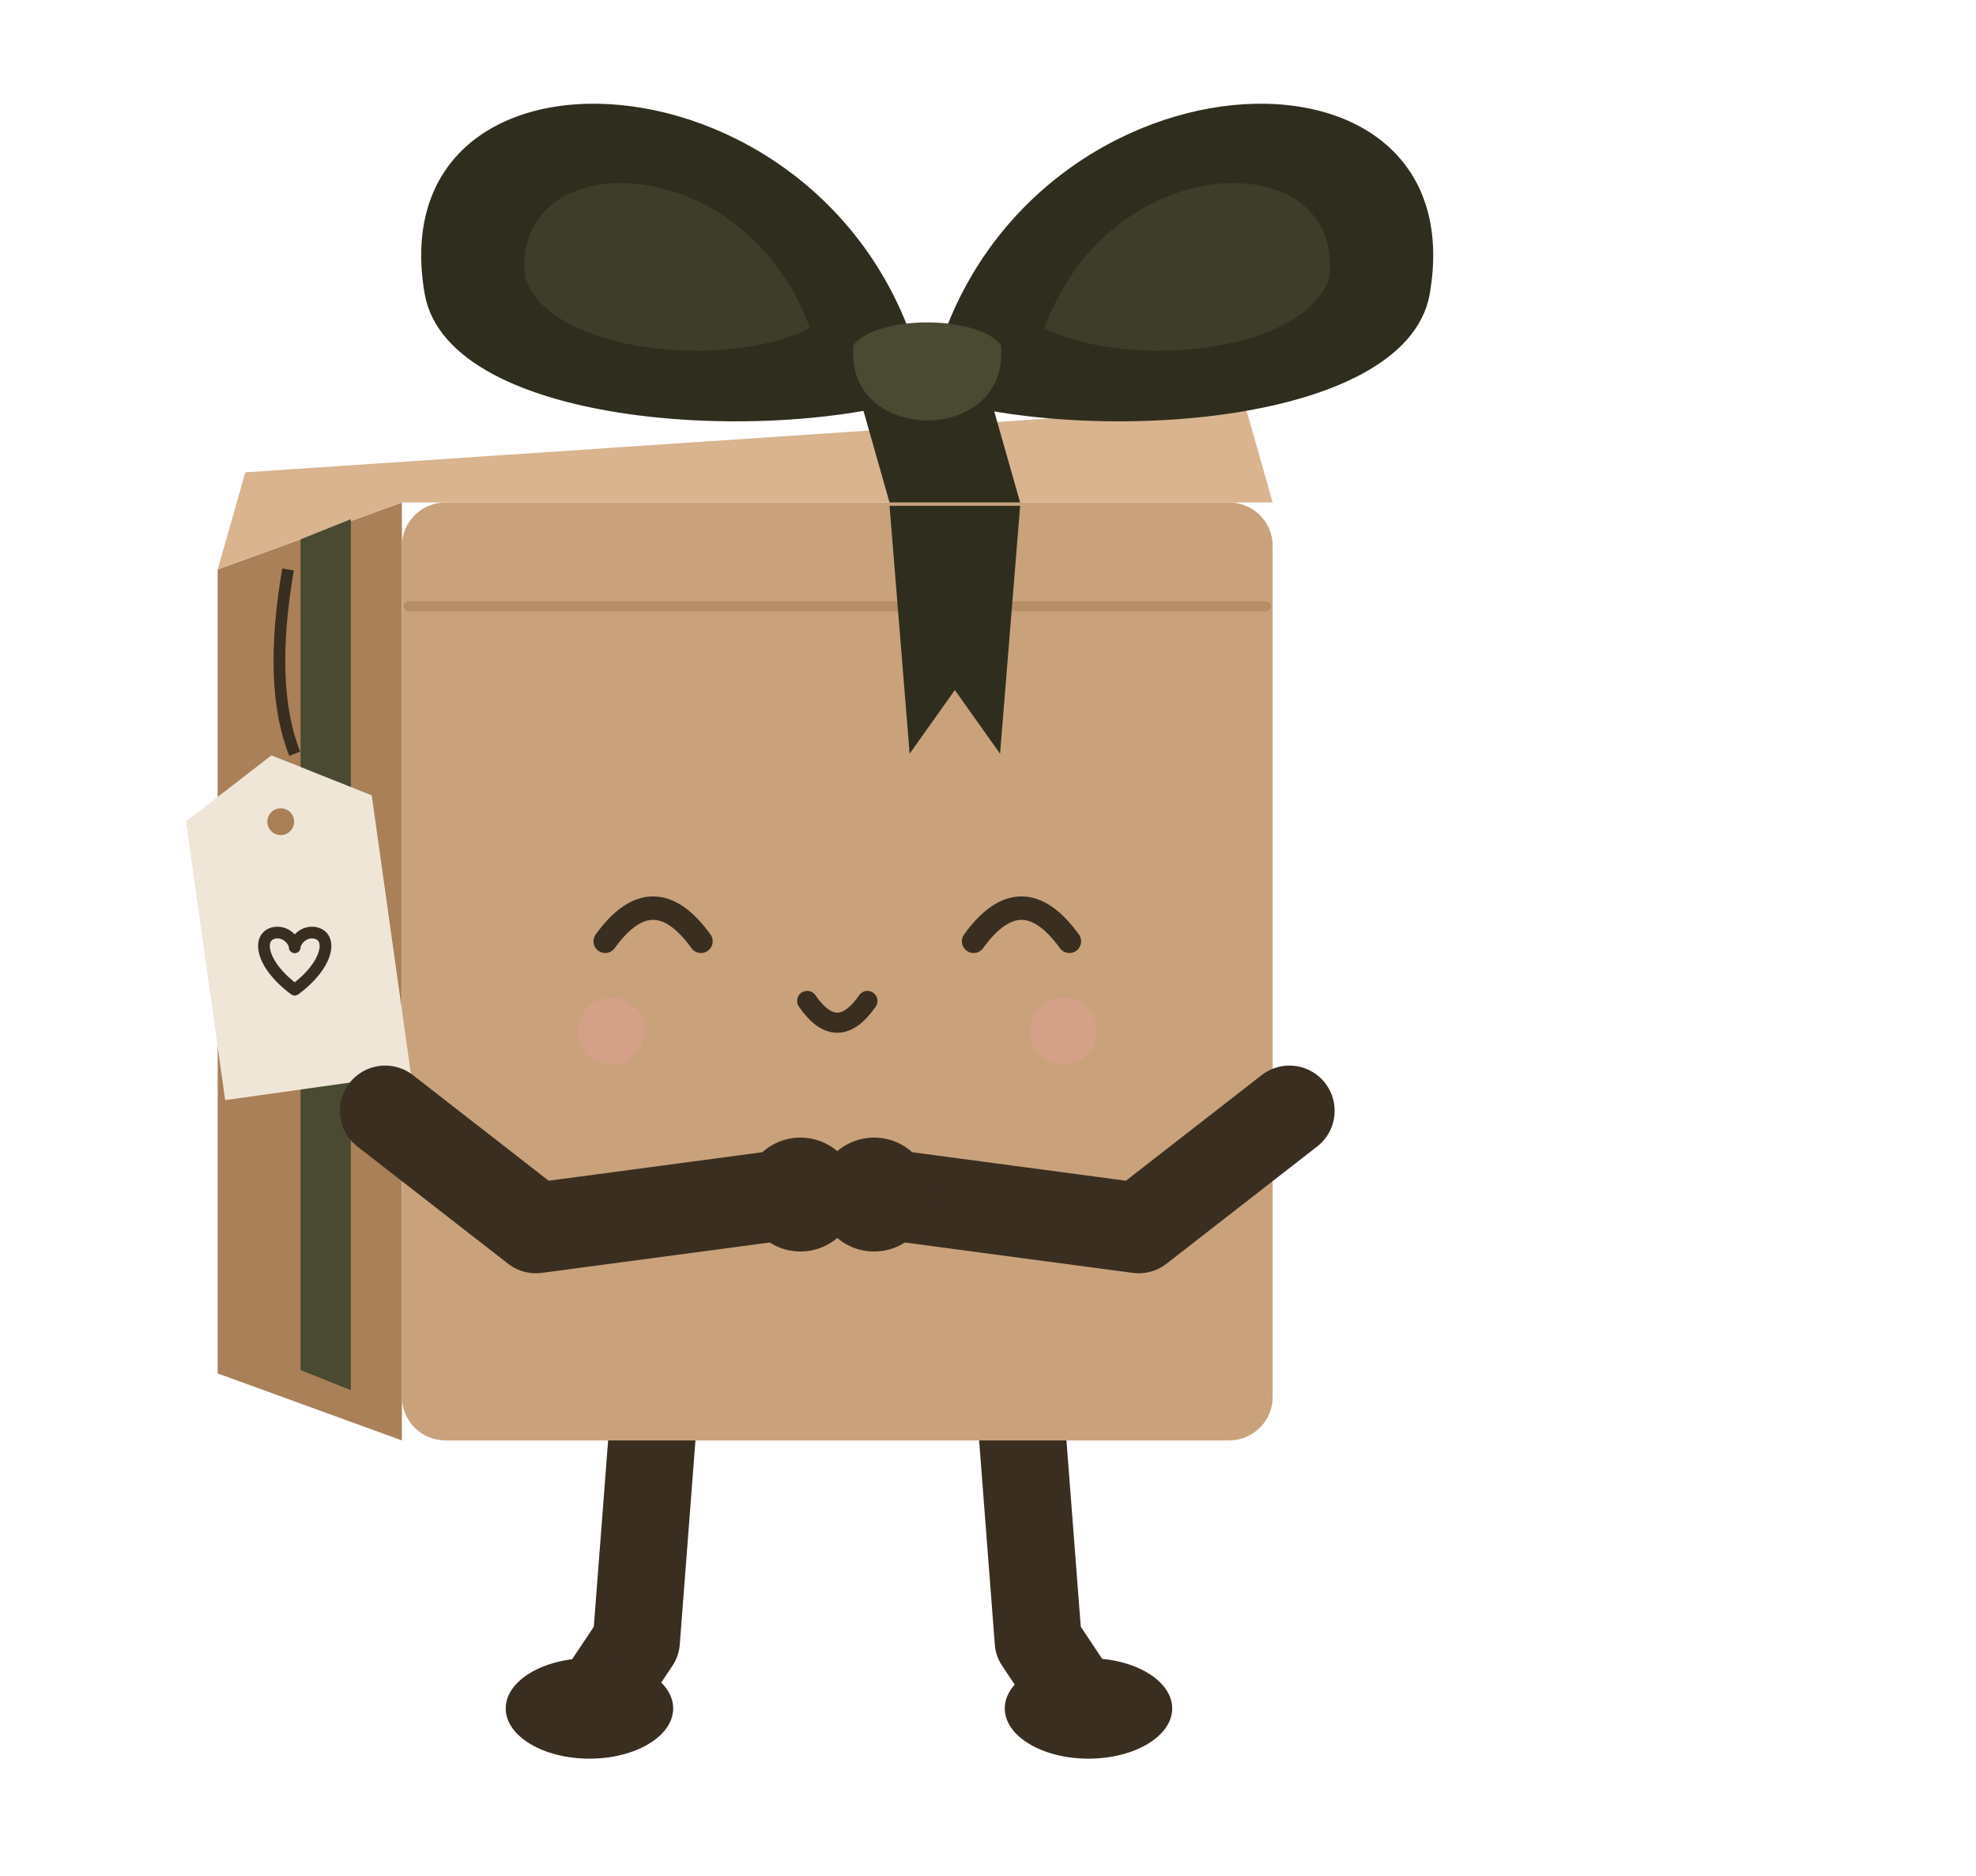
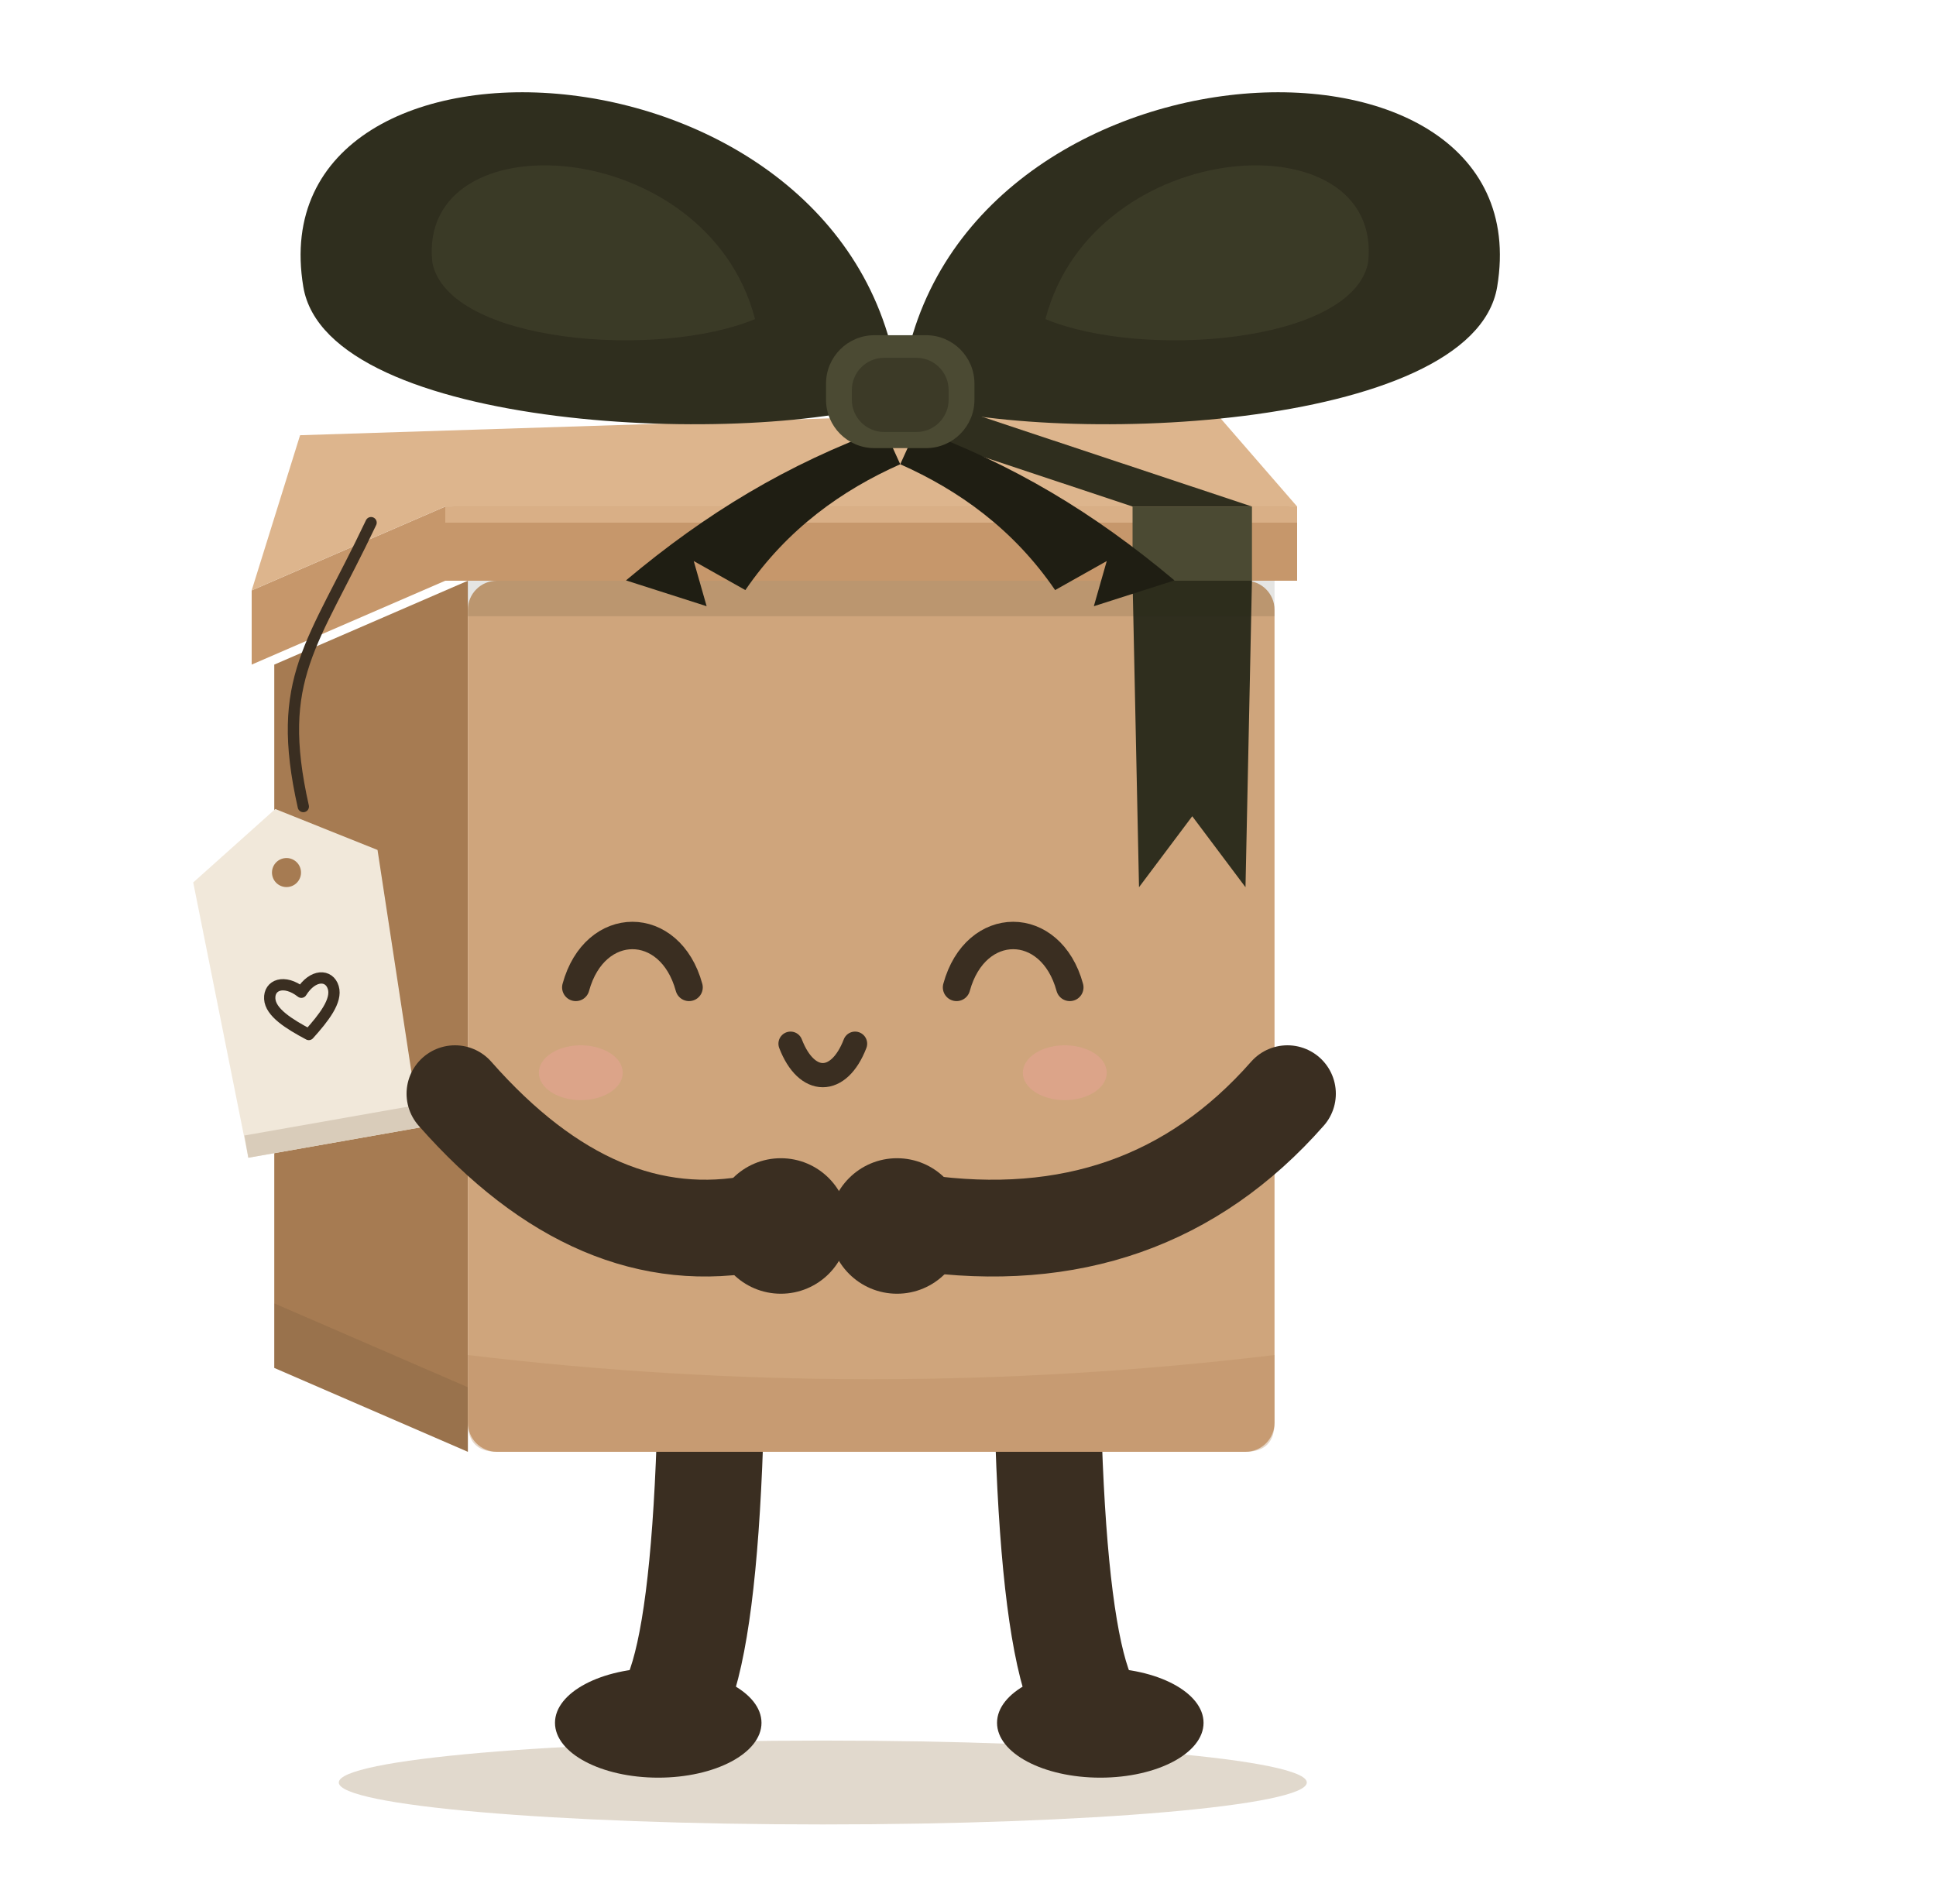
- <svg xmlns="http://www.w3.org/2000/svg" viewBox="60 80 1180 1120" width="1180" height="1120" role="img" aria-label="Mascote Seu Mimo Studio, agradecido">
+ <svg xmlns="http://www.w3.org/2000/svg" viewBox="40 40 1200 1180" width="1200" height="1180" role="img" aria-label="Mascote Seu Mimo Studio, agradecido">
  <g id="mascote-agradecido">
-     <path d="M450,930 L440,1060 L420,1090" fill="none" stroke="#3A2E21" stroke-width="52" stroke-linecap="round" stroke-linejoin="round" />
-     <ellipse cx="412" cy="1100" rx="50" ry="30" fill="#3A2E21" />
-     <path d="M670,930 L680,1060 L700,1090" fill="none" stroke="#3A2E21" stroke-width="52" stroke-linecap="round" stroke-linejoin="round" />
-     <ellipse cx="710" cy="1100" rx="50" ry="30" fill="#3A2E21" />
-     <g id="corpo" transform="rotate(0 560.0 940)">
-       <path d="M190,420 L300,380 L300,940 L190,900 Z" fill="#A98058" />
-       <path d="M190,420 L300,380 L820,380 L803.5,322 L206.5,362 Z" fill="#D9B48F" />
-       <rect x="300" y="380" width="520" height="560" rx="26" ry="26" fill="#C9A27B" />
-       <path d="M591.2,380 L669.2,380 L652.7,322 L574.7,322 Z" fill="#2F2E1E" />
-       <path d="M239.5,402 L269.5,390 L269.5,910 L239.5,898 Z" fill="#4A4931" />
-       <path d="M304,442 L816,442" fill="none" stroke="#A98058" stroke-width="6" stroke-linecap="round" opacity=".6" />
-       <path d="M591.2,382 L669.2,382 L657.2,530 L630.2,492 L603.2,530 Z" fill="#2F2E1E" />
-       <path d="M613.7,316 C573.7,106 283.7,86 313.7,256 C328.7,336 523.7,346 613.7,316 Z" fill="#2F2E1E" />
-       <path d="M543.7,276 C503.7,166 363.7,166 373.7,246 C388.7,291 493.7,301 543.7,276 Z" fill="#4A4931" opacity=".55" />
-       <path d="M613.7,316 C653.7,106 943.7,86 913.7,256 C898.7,336 703.7,346 613.7,316 Z" fill="#2F2E1E" />
-       <path d="M683.7,276 C723.7,166 863.7,166 853.7,246 C838.7,291 733.7,301 683.7,276 Z" fill="#4A4931" opacity=".55" />
-       <path d="M569.7,286 C563.7,346 663.7,346 657.7,286 C643.7,268 583.7,268 569.7,286 Z" fill="#4A4931" />
-       <path d="M232,420 Q220,490 236,530" fill="none" stroke="#3A2E21" stroke-width="7" />
-       <path d="M236,530 L292,562 L292,730 L180,730 L180,562 Z" fill="#EFE6D8" transform="rotate(-8 236 630)" />
-       <circle cx="236" cy="570" r="8" fill="#A98058" transform="rotate(-8 236 630)" />
-       <path d="M236,670.9 C215.1,655.5 212.9,637.9 225.0,636.8 C231.6,636.36 236,642.3 236,645.6 C236,642.3 240.4,636.36 247.0,636.8 C259.1,637.9 256.9,655.5 236,670.9 Z" fill="none" stroke="#3A2E21" stroke-width="7" stroke-linejoin="round" />
-       <path d="M421.4,642.0 Q450.0,602.4 478.6,642.0" fill="none" stroke="#3A2E21" stroke-width="14.0" stroke-linecap="round" />
-       <path d="M641.4,642.0 Q670.0,602.4 698.6,642.0" fill="none" stroke="#3A2E21" stroke-width="14.0" stroke-linecap="round" />
-       <circle cx="425.0" cy="695.6" r="20" fill="#D9A08C" opacity=".7" />
-       <circle cx="695.0" cy="695.6" r="20" fill="#D9A08C" opacity=".7" />
-       <path d="M542.0,677.6 Q560.0,703.6 578.0,677.6" fill="none" stroke="#3A2E21" stroke-width="12.0" stroke-linecap="round" />
-       <path d="M290,743.2 L380,813.2 L530.0,793.2" fill="none" stroke="#3A2E21" stroke-width="54" stroke-linecap="round" stroke-linejoin="round" />
-       <path d="M830,743.2 L740,813.2 L590.0,793.2" fill="none" stroke="#3A2E21" stroke-width="54" stroke-linecap="round" stroke-linejoin="round" />
-       <circle cx="538.0" cy="793.2" r="34" fill="#3A2E21" />
-       <circle cx="582.0" cy="793.2" r="34" fill="#3A2E21" />
+     <ellipse cx="550.0" cy="1145" rx="300" ry="26" fill="#C9B9A4" opacity=".55" />
+     <path d="M480,934 Q476,1050 460,1090" fill="none" stroke="#3A2E21" stroke-width="66" stroke-linecap="round" stroke-linejoin="round" />
+     <ellipse cx="448" cy="1108" rx="64" ry="34" fill="#3A2E21" />
+     <path d="M690,934 Q694,1050 710,1090" fill="none" stroke="#3A2E21" stroke-width="66" stroke-linecap="round" stroke-linejoin="round" />
+     <ellipse cx="722" cy="1108" rx="64" ry="34" fill="#3A2E21" />
+     <g id="corpo" transform="rotate(0 580.0 1100)">
+       <path d="M210,452 L330,400 L330,940 L210,888 Z" fill="#A67B52" />
+       <path d="M210,848 L330,900 L330,940 L210,888 Z" fill="#1F1E13" opacity=".10" />
+       <rect x="330" y="400" width="500" height="540" rx="18" fill="#CFA57C" />
+       <path d="M330,880 Q580.0,910 830,880 L830,922 Q830,940 812,940 L348,940 Q330,940 330,922 Z" fill="#B88A5E" opacity=".35" />
+       <path d="M196,406 L316,354 L844,354 L844,400 L316,400 L196,452 Z" fill="#C6976B" />
+       <path d="M196,406 L226.0,309.8 L790.0,291.8 L844,354 L316,354 Z" fill="#DDB58D" />
+       <rect x="316" y="354" width="528" height="46" rx="6" fill="#C6976B" />
+       <rect x="316" y="354" width="528" height="10" fill="#DDB58D" opacity=".8" />
+       <path d="M561.0,293.8 L635.0,293.8 L816,354 L742,354 Z" fill="#2F2E1E" />
+       <rect x="742" y="354" width="74" height="46" fill="#4B4A33" />
+       <path d="M742,400 L816,400 L812,590 L779.0,546 L746,590 Z" fill="#2F2E1E" />
+       <rect x="330" y="400" width="500" height="22" fill="#1F1E13" opacity=".12" />
+       <path d="M598.0,287.8 C578.0,57.8 198.0,37.8 228.0,217.8 C243.0,307.8 508.0,317.8 598.0,287.8 Z" fill="#2F2E1E" />
+       <path d="M508.0,237.8 C478.0,122.8 298.0,112.8 308.0,202.8 C318.0,252.8 448.0,262.8 508.0,237.8 Z" fill="#4B4A33" opacity=".42" />
+       <path d="M588.0,305.8 C528.0,327.8 478.0,357.8 428.0,399.8 L478.0,415.8 L470.0,387.8 L502.0,405.8 C528.0,367.8 562.0,343.8 598.0,327.8 Z" fill="#1F1E13" />
+       <path d="M598.0,287.8 C618.0,57.8 998.0,37.8 968.0,217.8 C953.0,307.8 688.0,317.8 598.0,287.8 Z" fill="#2F2E1E" />
+       <path d="M688.0,237.8 C718.0,122.8 898.0,112.8 888.0,202.8 C878.0,252.8 748.0,262.8 688.0,237.8 Z" fill="#4B4A33" opacity=".42" />
+       <path d="M608.0,305.8 C668.0,327.8 718.0,357.8 768.0,399.8 L718.0,415.8 L726.0,387.8 L694.0,405.8 C668.0,367.8 634.0,343.8 598.0,327.8 Z" fill="#1F1E13" />
+       <rect x="552.0" y="247.8" width="92" height="70" rx="30" fill="#4B4A33" />
+       <rect x="568.0" y="261.8" width="60" height="46" rx="20" fill="#2F2E1E" opacity=".55" />
+       <path d="M270.0,364 C234.0,440 210,460 228,540" fill="none" stroke="#3A2E21" stroke-width="7" stroke-linecap="round" />
+       <path d="M228,540 L286,576 L282,750 L174,750 L170,576 Z" fill="#F1E8DA" transform="rotate(-10 228 640)" />
+       <path d="M174,736 L282,736 L282,750 L174,750 Z" fill="#D9CCBA" transform="rotate(-10 228 640)" />
+       <circle cx="228" cy="580" r="9" fill="#A67B52" transform="rotate(-10 228 640)" />
+       <path d="M228,681.6 C217.0,673.0 207.0,664.0 208.0,655.6 C209.0,647.0 219.0,645.0 228,655.0 C237.0,645.0 247.0,647.0 248.0,655.6 C249.0,664.0 239.0,673.0 228,681.6 Z" fill="none" stroke="#3A2E21" stroke-width="7" stroke-linejoin="round" transform="rotate(-10 228 662)" />
+       <path d="M396.9,652.1 C408.6,609.2 455.4,609.2 467.1,652.1" fill="none" stroke="#3A2E21" stroke-width="17" stroke-linecap="round" />
+       <path d="M632.9,652.1 C644.6,609.2 691.4,609.2 703.1,652.1" fill="none" stroke="#3A2E21" stroke-width="17" stroke-linecap="round" />
+       <ellipse cx="400.0" cy="705.0" rx="26" ry="17" fill="#E0A48E" opacity=".75" />
+       <ellipse cx="700.0" cy="705.0" rx="26" ry="17" fill="#E0A48E" opacity=".75" />
+       <path d="M530.0,687.0 C540.0,713.0 560.0,713.0 570.0,687.0" fill="none" stroke="#3A2E21" stroke-width="15" stroke-linecap="round" />
+       <path d="M322,718.0 Q410,818.0 510.0,798.0" fill="none" stroke="#3A2E21" stroke-width="60" stroke-linecap="round" stroke-linejoin="round" />
+       <path d="M838,718.0 Q750,818.0 610.0,798.0" fill="none" stroke="#3A2E21" stroke-width="60" stroke-linecap="round" stroke-linejoin="round" />
+       <circle cx="524.0" cy="800.0" r="42" fill="#3A2E21" />
+       <circle cx="596.0" cy="800.0" r="42" fill="#3A2E21" />
    </g>
  </g>
</svg>
